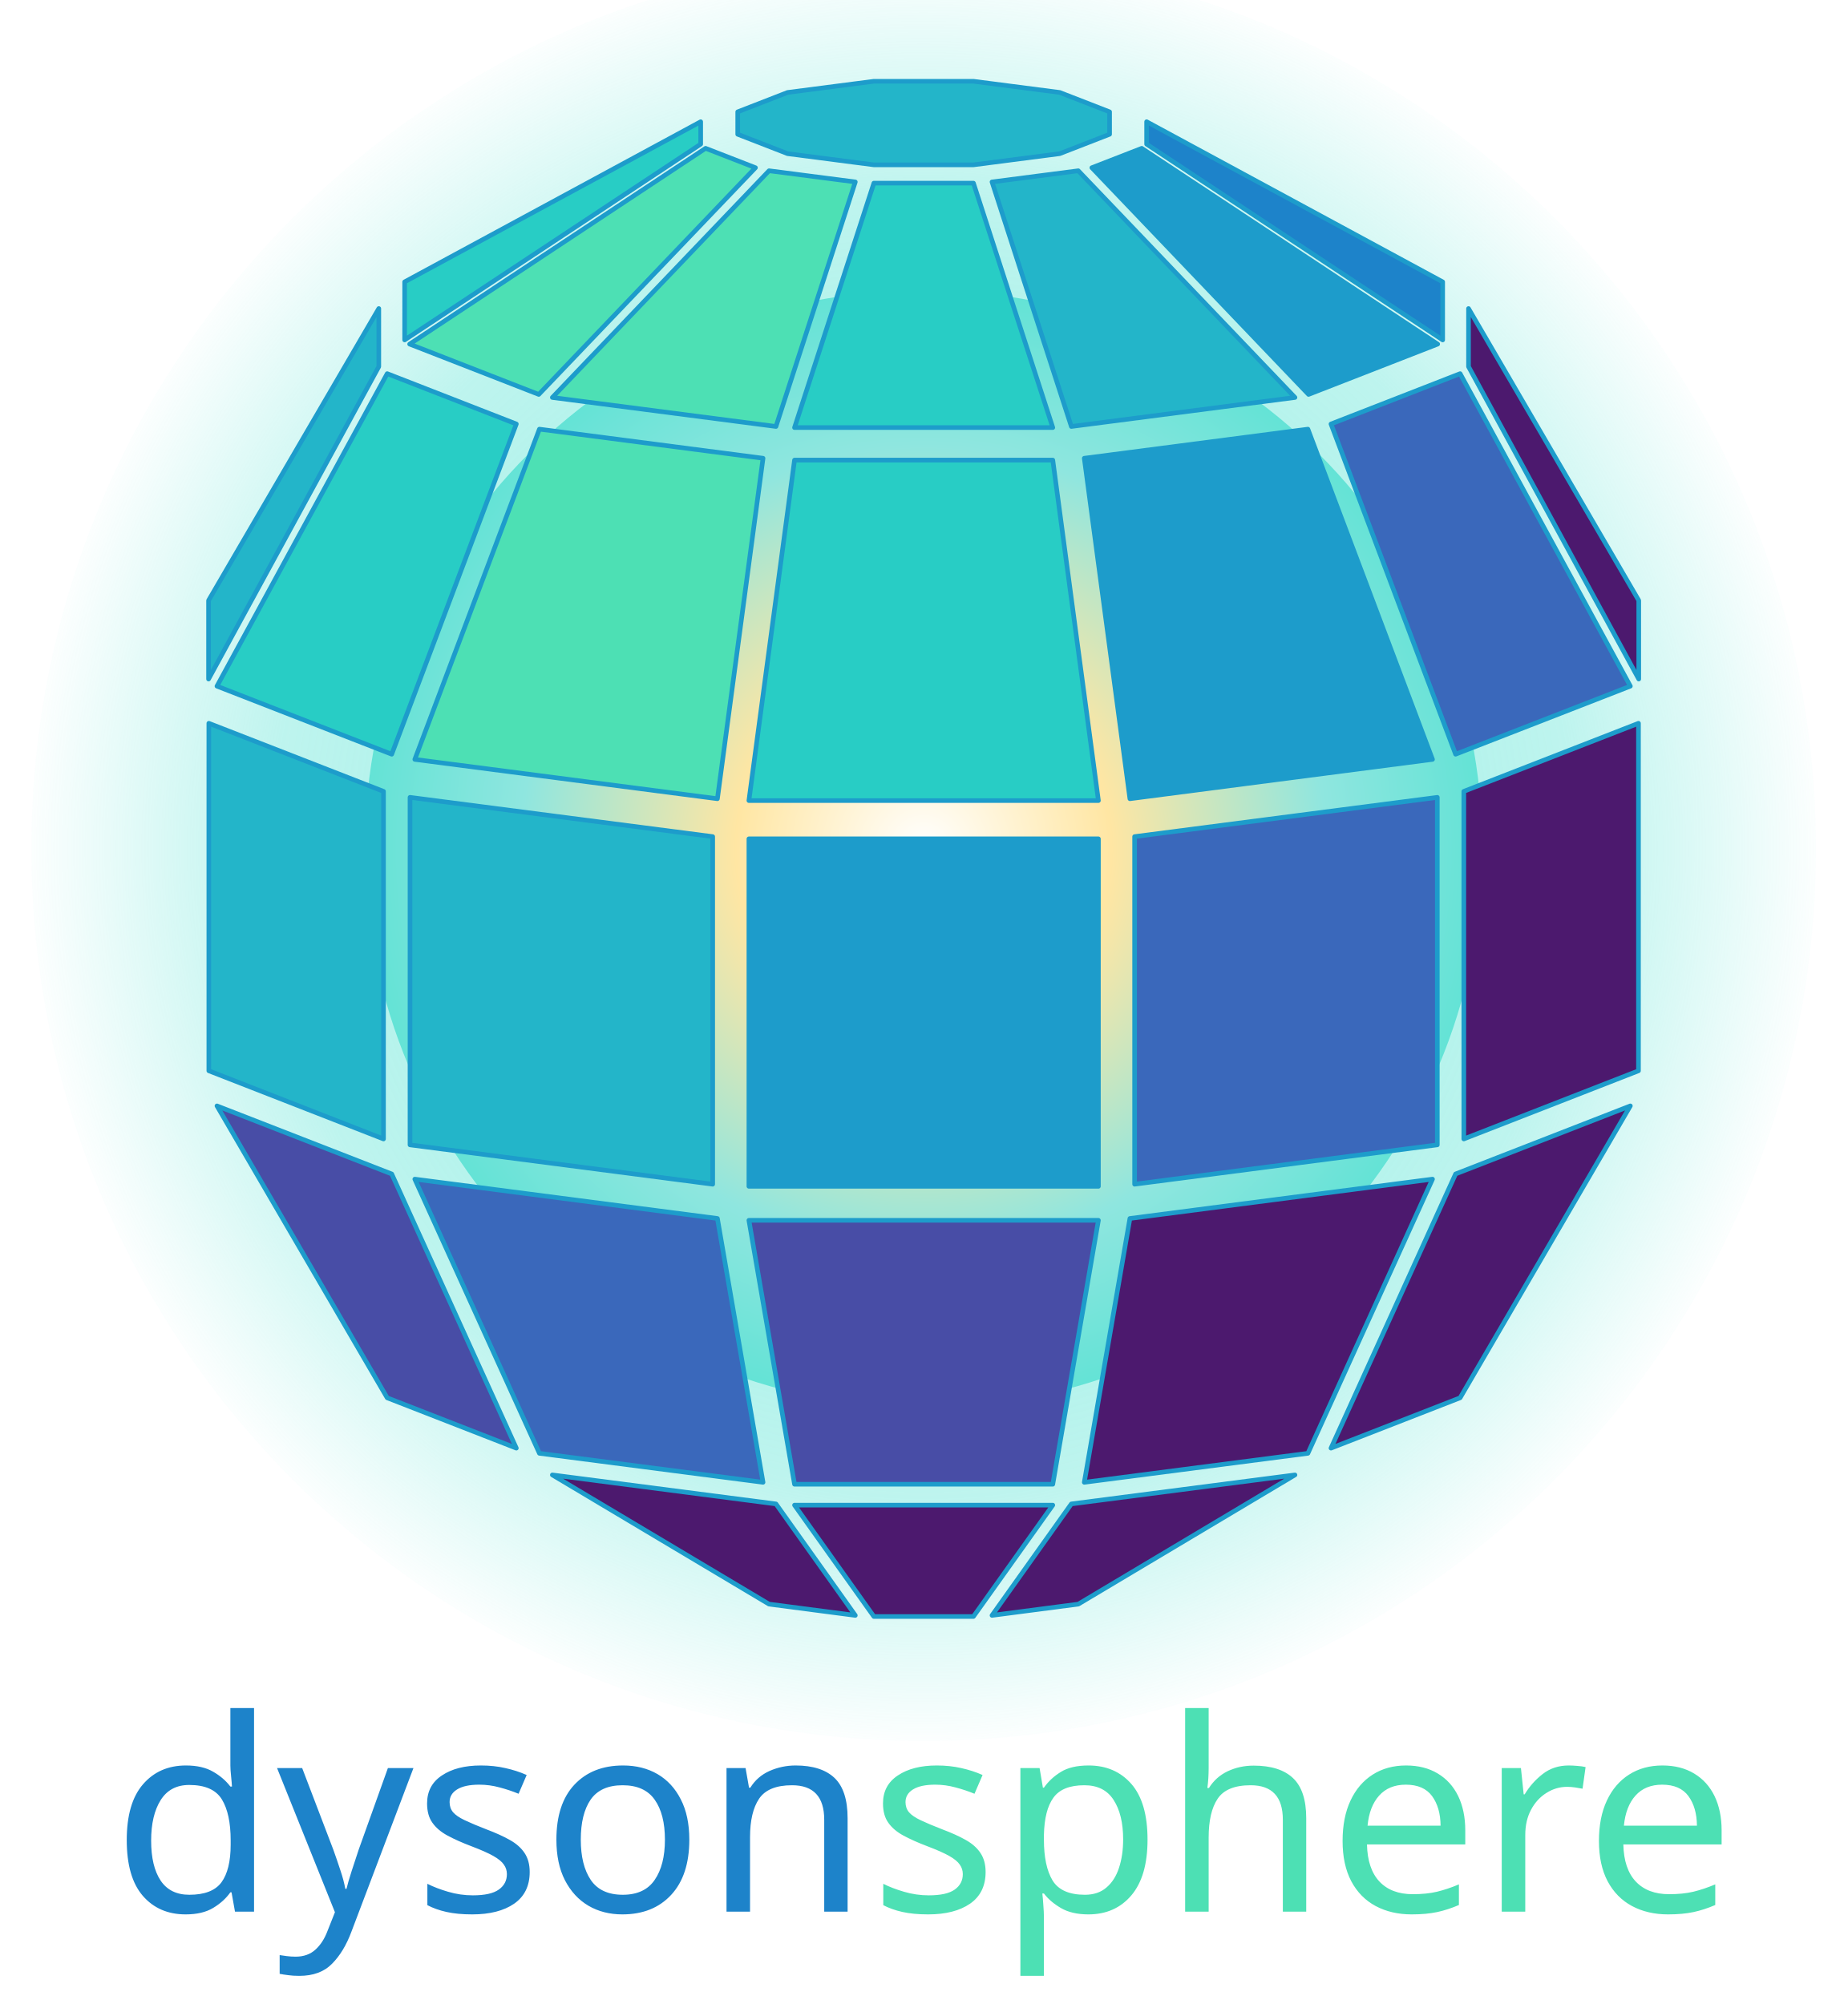
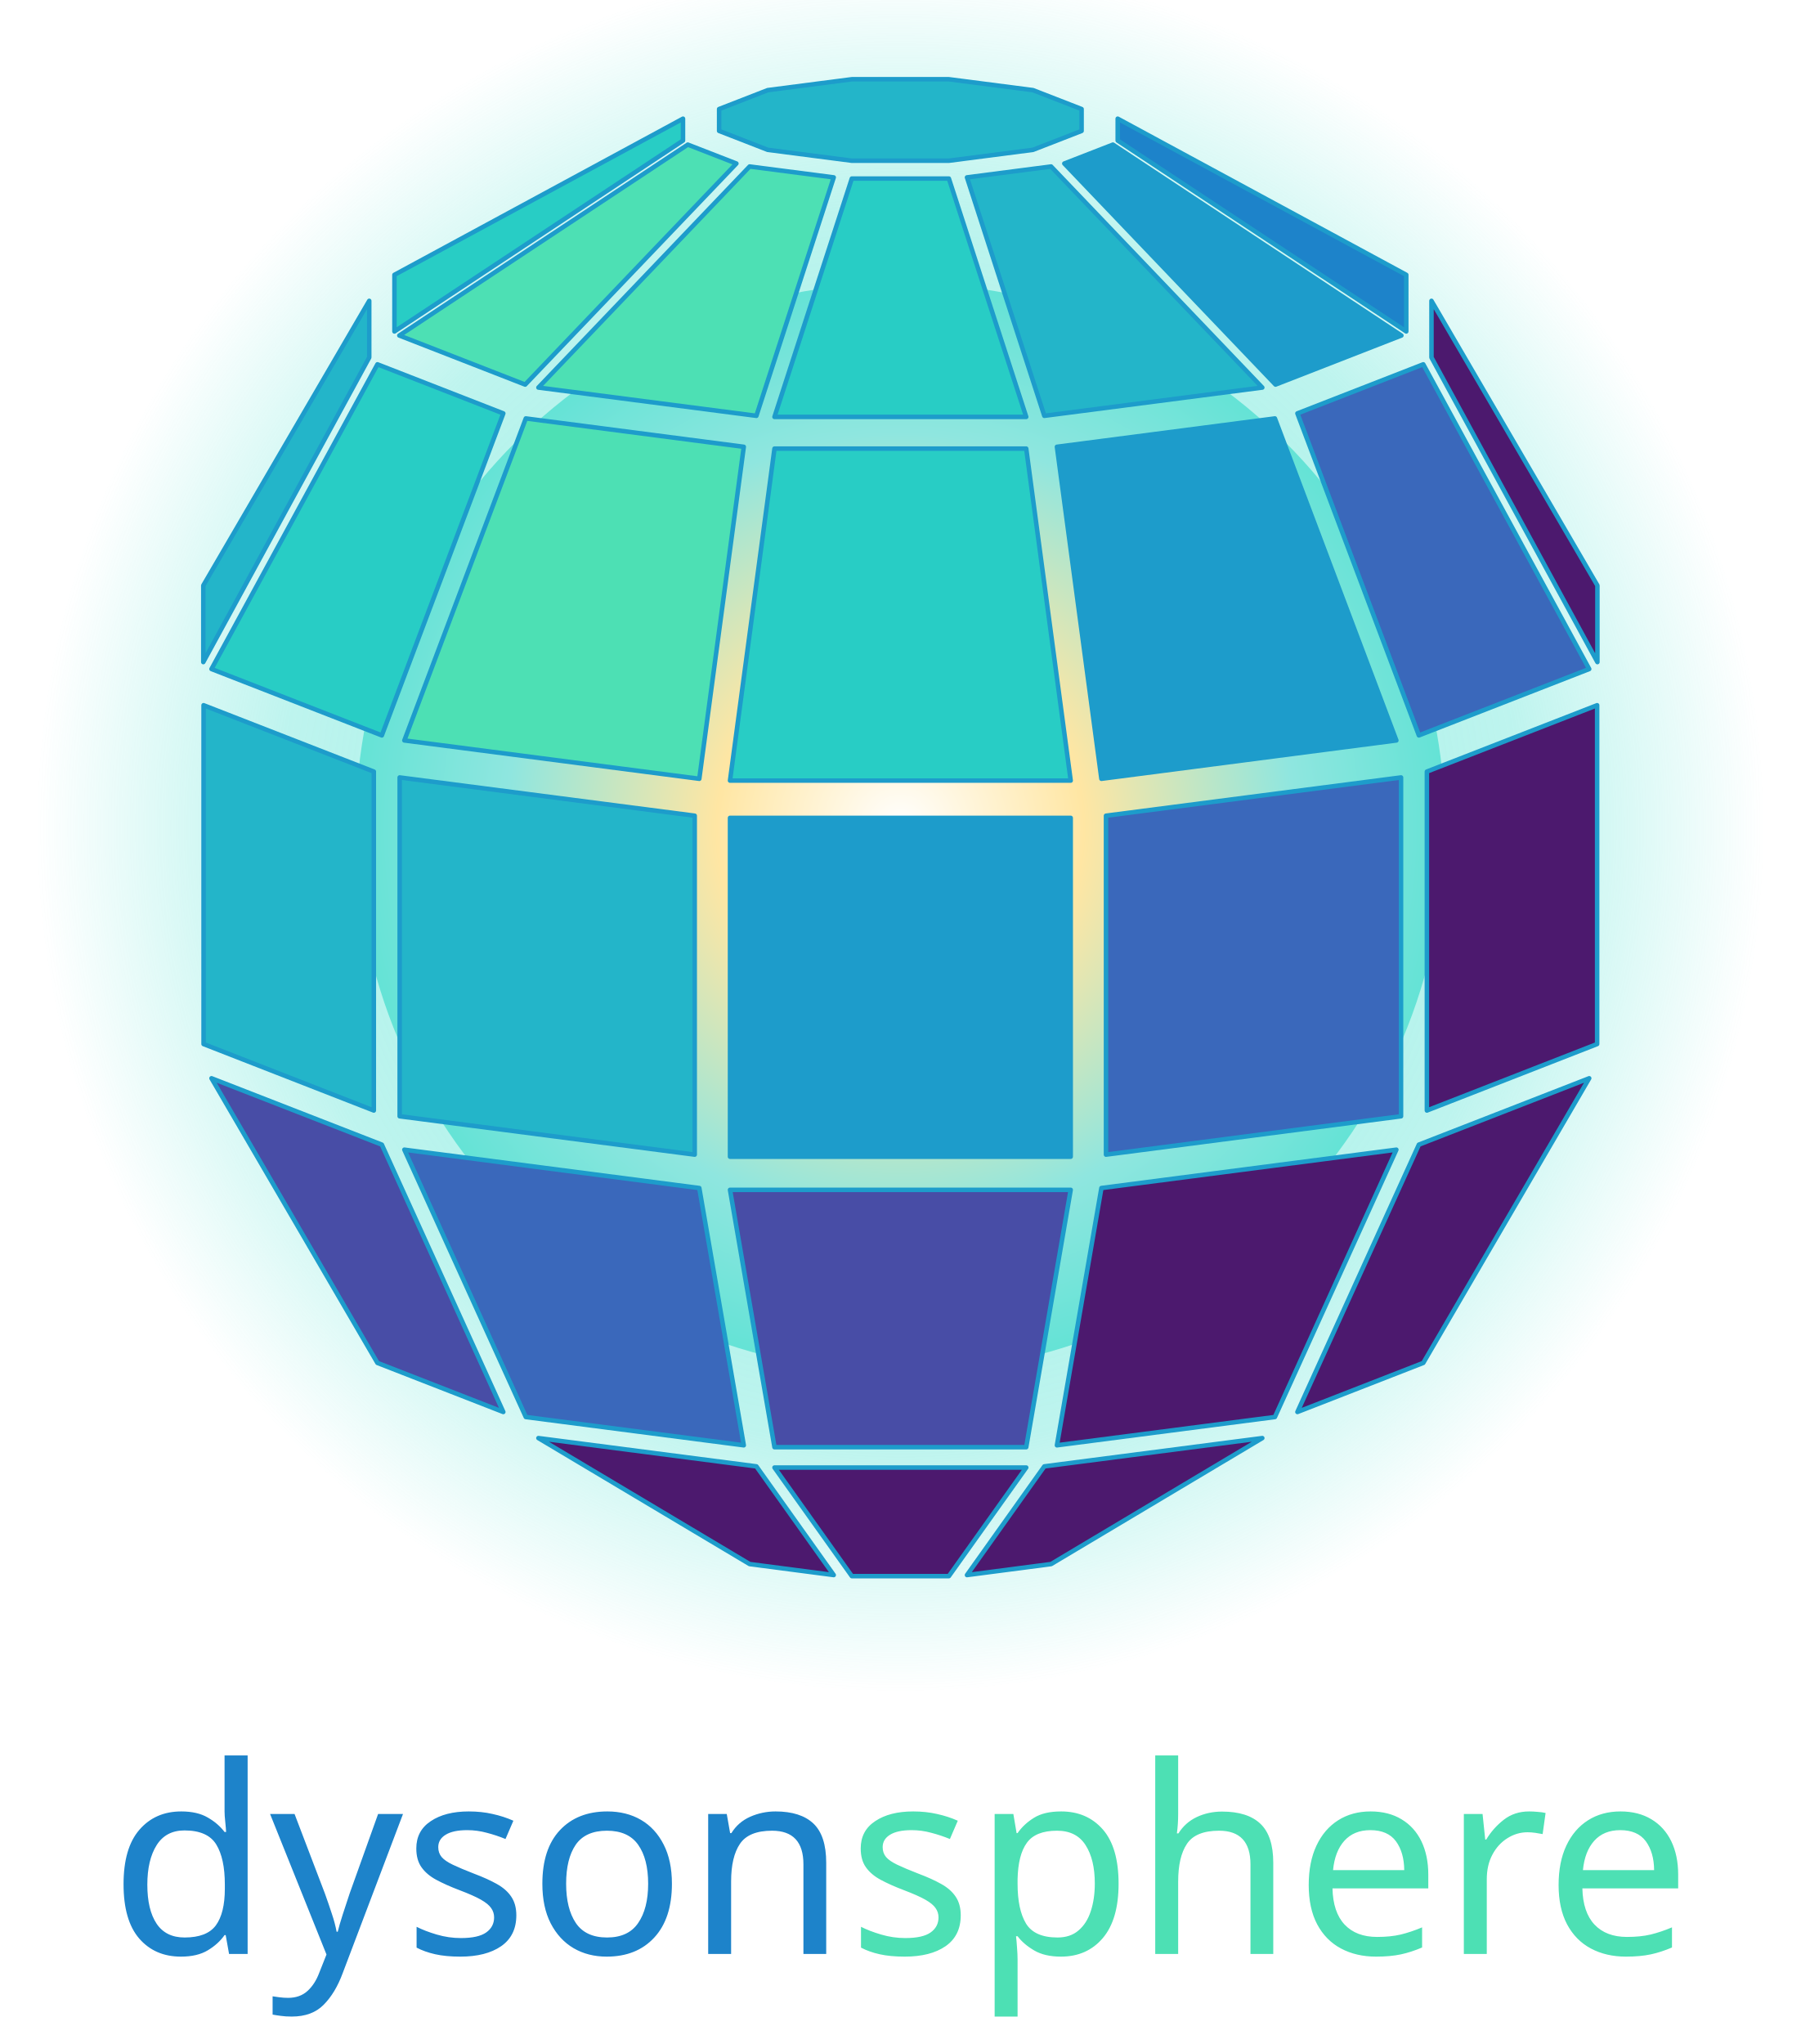
- <svg xmlns="http://www.w3.org/2000/svg" viewBox="0 0 200 217" fill="none">
+ <svg xmlns="http://www.w3.org/2000/svg" viewBox="0 0 200 227" fill="none">
  <defs>
    <radialGradient id="corona" cx="50%" cy="50%" r="50%">
      <stop offset="0.35" stop-color="#5ee7d6" stop-opacity="0.55" />
      <stop offset="0.72" stop-color="#45e0cf" stop-opacity="0.35" />
      <stop offset="1" stop-color="#45e0cf" stop-opacity="0" />
    </radialGradient>
    <radialGradient id="starcore" cx="50%" cy="50%" r="60%">
      <stop offset="0" stop-color="#ffffff" />
      <stop offset="0.28" stop-color="#ffe6a3" />
      <stop offset="0.6" stop-color="#8fe6df" />
      <stop offset="1" stop-color="#45e0cf" />
    </radialGradient>
  </defs>
  <circle cx="100.00" cy="91.92" r="96.6" fill="url(#corona)" />
  <circle cx="100.00" cy="91.92" r="60.5" fill="url(#starcore)" />
  <polygon points="22.58,65.02 22.58,73.53 41.01,39.70 41.01,33.41" fill="#23B5C9" stroke="#1D9CCB" stroke-width="0.5" stroke-linejoin="round" />
  <polygon points="177.42,73.53 177.42,65.02 158.99,33.41 158.99,39.70" fill="#4C196E" stroke="#1D9CCB" stroke-width="0.5" stroke-linejoin="round" />
  <polygon points="43.81,30.52 43.81,36.81 75.86,15.61 75.86,13.18" fill="#28CDC5" stroke="#1D9CCB" stroke-width="0.5" stroke-linejoin="round" />
  <polygon points="156.19,36.81 156.19,30.52 124.14,13.18 124.14,15.61" fill="#1D83CA" stroke="#1D9CCB" stroke-width="0.5" stroke-linejoin="round" />
  <polygon points="105.39,17.85 114.73,16.64 120.13,14.54 120.13,12.11 114.73,10.01 105.39,8.80 94.61,8.80 85.27,10.01 79.87,12.11 79.87,14.54 85.27,16.64 94.61,17.85" fill="#23B5C9" stroke="#1D9CCB" stroke-width="0.5" stroke-linejoin="round" />
  <polygon points="83.26,173.70 92.60,174.92 84.01,162.85 59.80,159.71" fill="#4C196E" stroke="#1D9CCB" stroke-width="0.5" stroke-linejoin="round" />
  <polygon points="107.40,174.92 116.74,173.70 140.20,159.71 115.99,162.85" fill="#4C196E" stroke="#1D9CCB" stroke-width="0.5" stroke-linejoin="round" />
  <polygon points="94.61,175.04 105.39,175.04 113.98,162.98 86.02,162.98" fill="#4C196E" stroke="#1D9CCB" stroke-width="0.5" stroke-linejoin="round" />
  <polygon points="41.92,151.36 55.90,156.81 42.41,127.12 23.49,119.75" fill="#484DA6" stroke="#1D9CCB" stroke-width="0.5" stroke-linejoin="round" />
  <polygon points="144.10,156.81 158.08,151.36 176.51,119.75 157.59,127.12" fill="#4C196E" stroke="#1D9CCB" stroke-width="0.5" stroke-linejoin="round" />
  <polygon points="44.35,37.26 58.33,42.71 81.79,18.16 76.39,16.06" fill="#4DE0B4" stroke="#1D9CCB" stroke-width="0.5" stroke-linejoin="round" />
  <polygon points="141.67,42.71 155.65,37.26 123.61,16.06 118.21,18.16" fill="#1D9CCB" stroke="#1D9CCB" stroke-width="0.5" stroke-linejoin="round" />
  <polygon points="22.61,115.95 41.52,123.33 41.52,85.69 22.61,78.32" fill="#23B5C9" stroke="#1D9CCB" stroke-width="0.5" stroke-linejoin="round" />
  <polygon points="158.48,123.33 177.39,115.95 177.39,78.32 158.48,85.69" fill="#4C196E" stroke="#1D9CCB" stroke-width="0.5" stroke-linejoin="round" />
  <polygon points="23.49,74.30 42.41,81.67 55.90,45.91 41.92,40.46" fill="#28CDC5" stroke="#1D9CCB" stroke-width="0.5" stroke-linejoin="round" />
  <polygon points="157.59,81.67 176.51,74.30 158.08,40.46 144.10,45.91" fill="#3A68BB" stroke="#1D9CCB" stroke-width="0.5" stroke-linejoin="round" />
  <polygon points="58.40,157.37 82.61,160.51 77.67,131.94 44.91,127.68" fill="#3A68BB" stroke="#1D9CCB" stroke-width="0.5" stroke-linejoin="round" />
  <polygon points="117.39,160.51 141.60,157.37 155.09,127.68 122.33,131.94" fill="#4C196E" stroke="#1D9CCB" stroke-width="0.5" stroke-linejoin="round" />
  <polygon points="59.80,43.04 84.01,46.18 92.60,19.70 83.26,18.49" fill="#4DE0B4" stroke="#1D9CCB" stroke-width="0.5" stroke-linejoin="round" />
  <polygon points="115.99,46.18 140.20,43.04 116.74,18.49 107.40,19.70" fill="#23B5C9" stroke="#1D9CCB" stroke-width="0.5" stroke-linejoin="round" />
  <polygon points="86.02,46.30 113.98,46.30 105.39,19.83 94.61,19.83" fill="#28CDC5" stroke="#1D9CCB" stroke-width="0.5" stroke-linejoin="round" />
  <polygon points="86.02,160.72 113.98,160.72 118.92,132.14 81.08,132.14" fill="#484DA6" stroke="#1D9CCB" stroke-width="0.5" stroke-linejoin="round" />
  <polygon points="44.91,82.23 77.67,86.49 82.61,49.62 58.40,46.47" fill="#4DE0B4" stroke="#1D9CCB" stroke-width="0.5" stroke-linejoin="round" />
  <polygon points="122.33,86.49 155.09,82.23 141.60,46.47 117.39,49.62" fill="#1D9CCB" stroke="#1D9CCB" stroke-width="0.5" stroke-linejoin="round" />
  <polygon points="44.39,123.97 77.16,128.23 77.16,90.59 44.39,86.34" fill="#23B5C9" stroke="#1D9CCB" stroke-width="0.5" stroke-linejoin="round" />
  <polygon points="122.84,128.23 155.61,123.97 155.61,86.34 122.84,90.59" fill="#3A68BB" stroke="#1D9CCB" stroke-width="0.5" stroke-linejoin="round" />
  <polygon points="81.08,86.69 118.92,86.69 113.98,49.82 86.02,49.82" fill="#28CDC5" stroke="#1D9CCB" stroke-width="0.5" stroke-linejoin="round" />
  <polygon points="81.08,128.46 118.92,128.46 118.92,90.83 81.08,90.83" fill="#1D9CCB" stroke="#1D9CCB" stroke-width="0.5" stroke-linejoin="round" />
-   <text x="100" y="207" text-anchor="middle" font-family="'Graphik Light', 'Graphik-Light', 'Graphik', sans-serif" font-size="29" font-weight="300" fill="#1D83CA">dyson<tspan fill="#4DE0B4">sphere</tspan>
+   <text x="100" y="217" text-anchor="middle" font-family="'Graphik Light', 'Graphik-Light', 'Graphik', sans-serif" font-size="29" font-weight="300" fill="#1D83CA">dyson<tspan fill="#4DE0B4">sphere</tspan>
  </text>
</svg>
